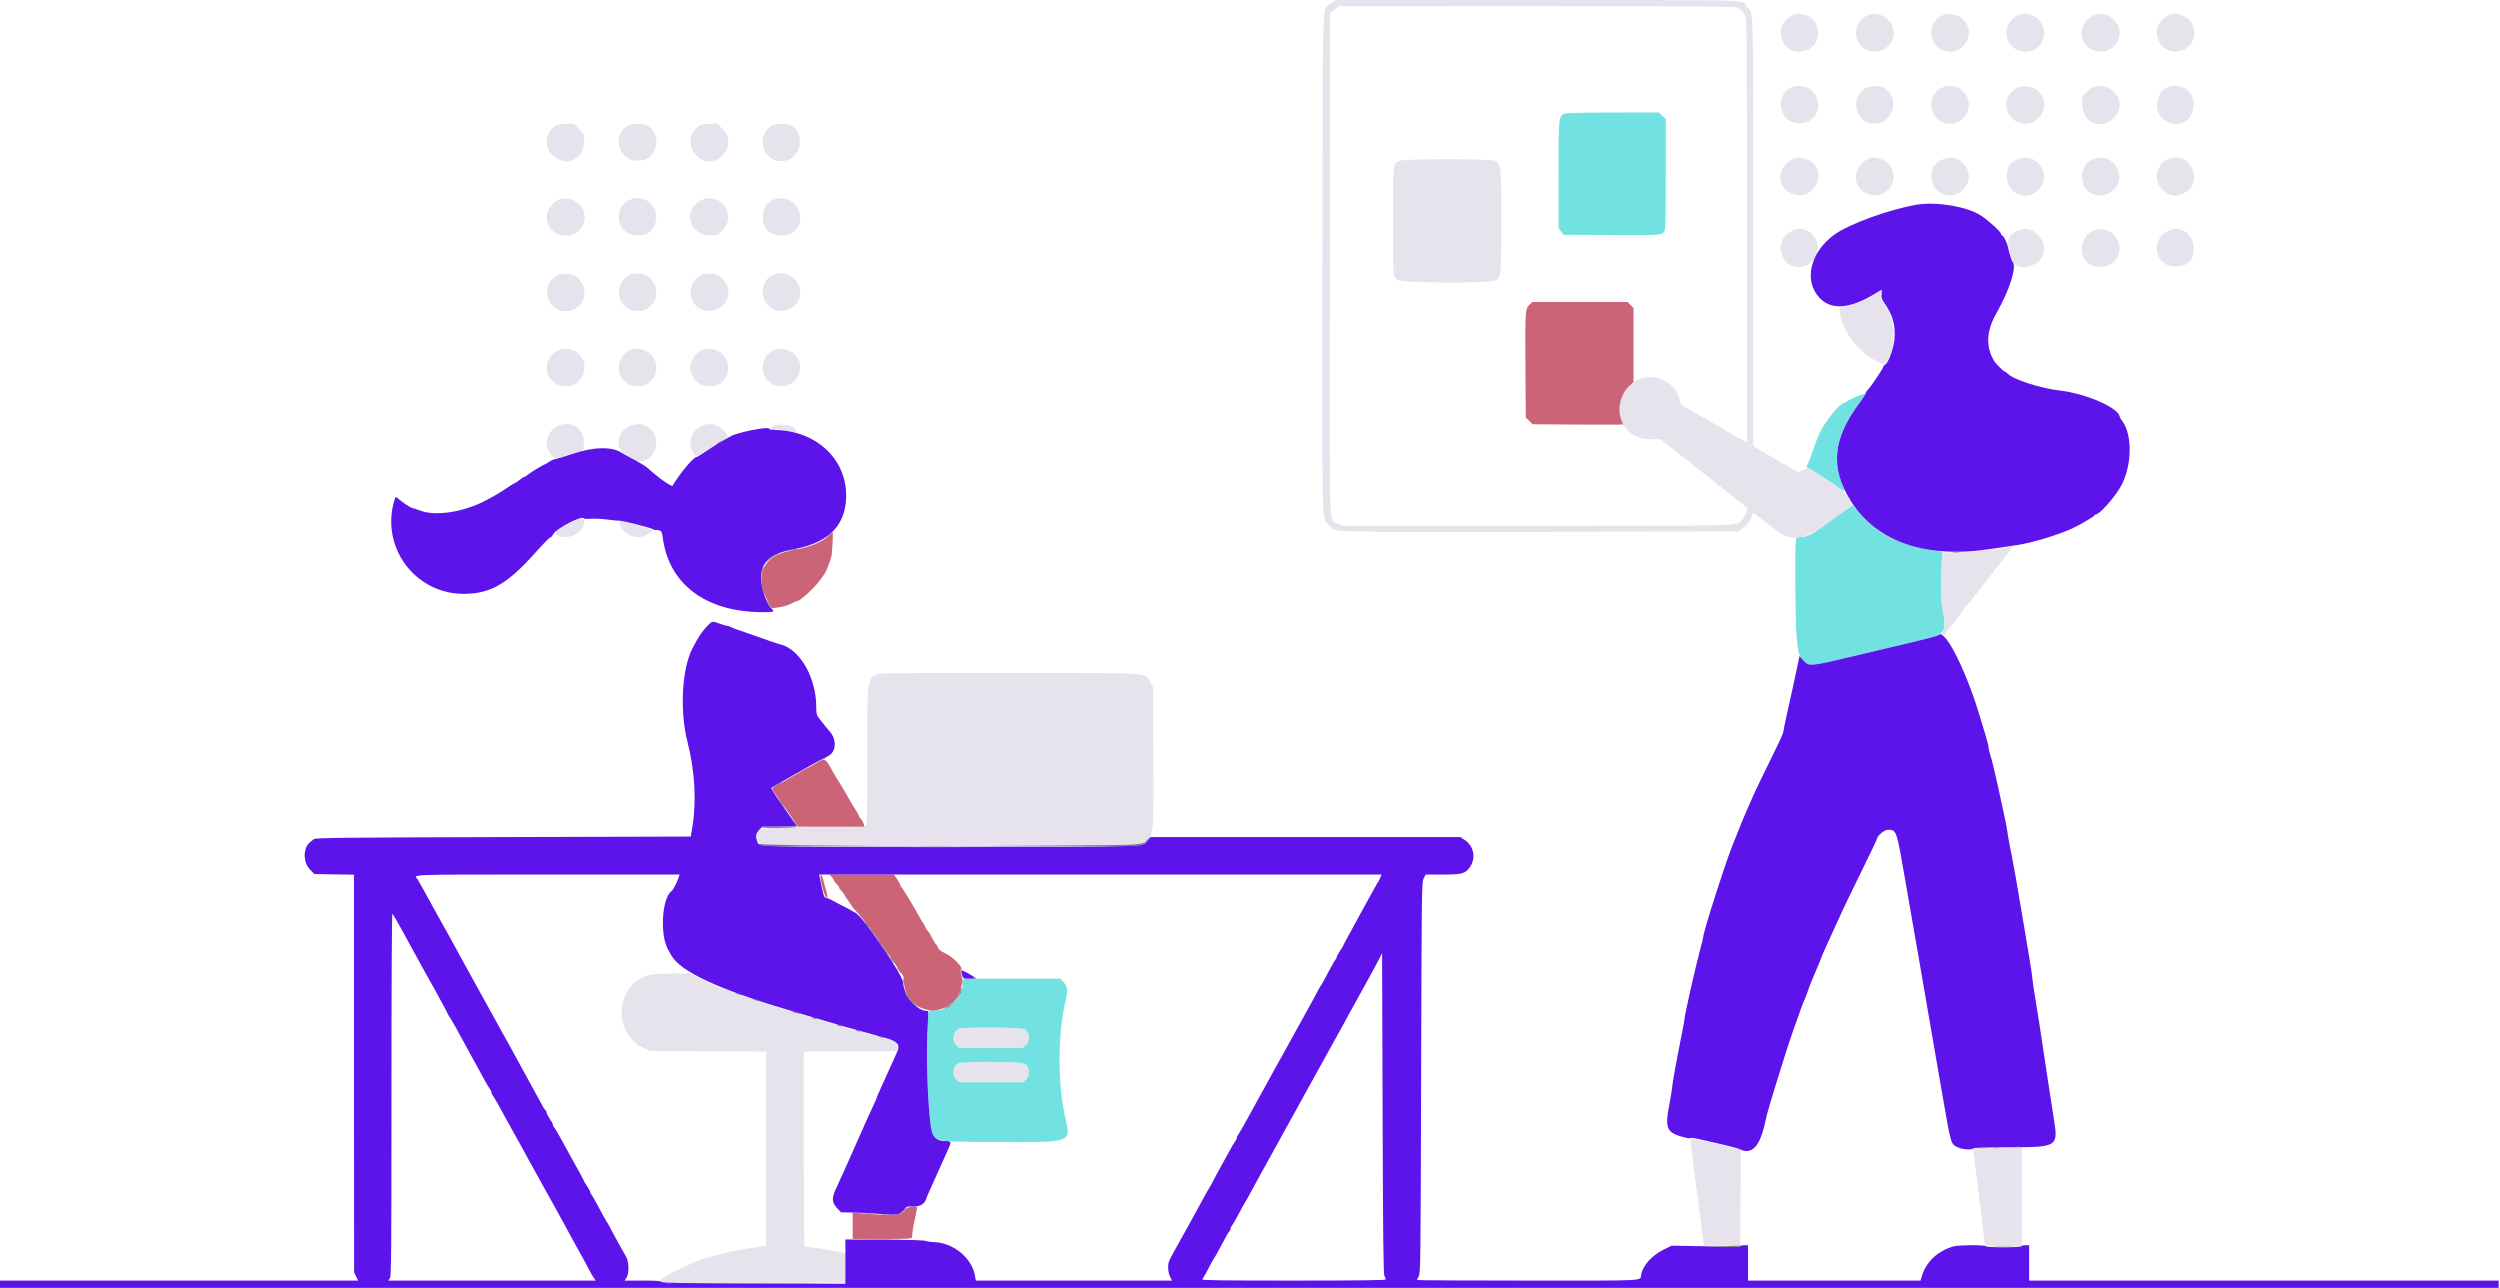
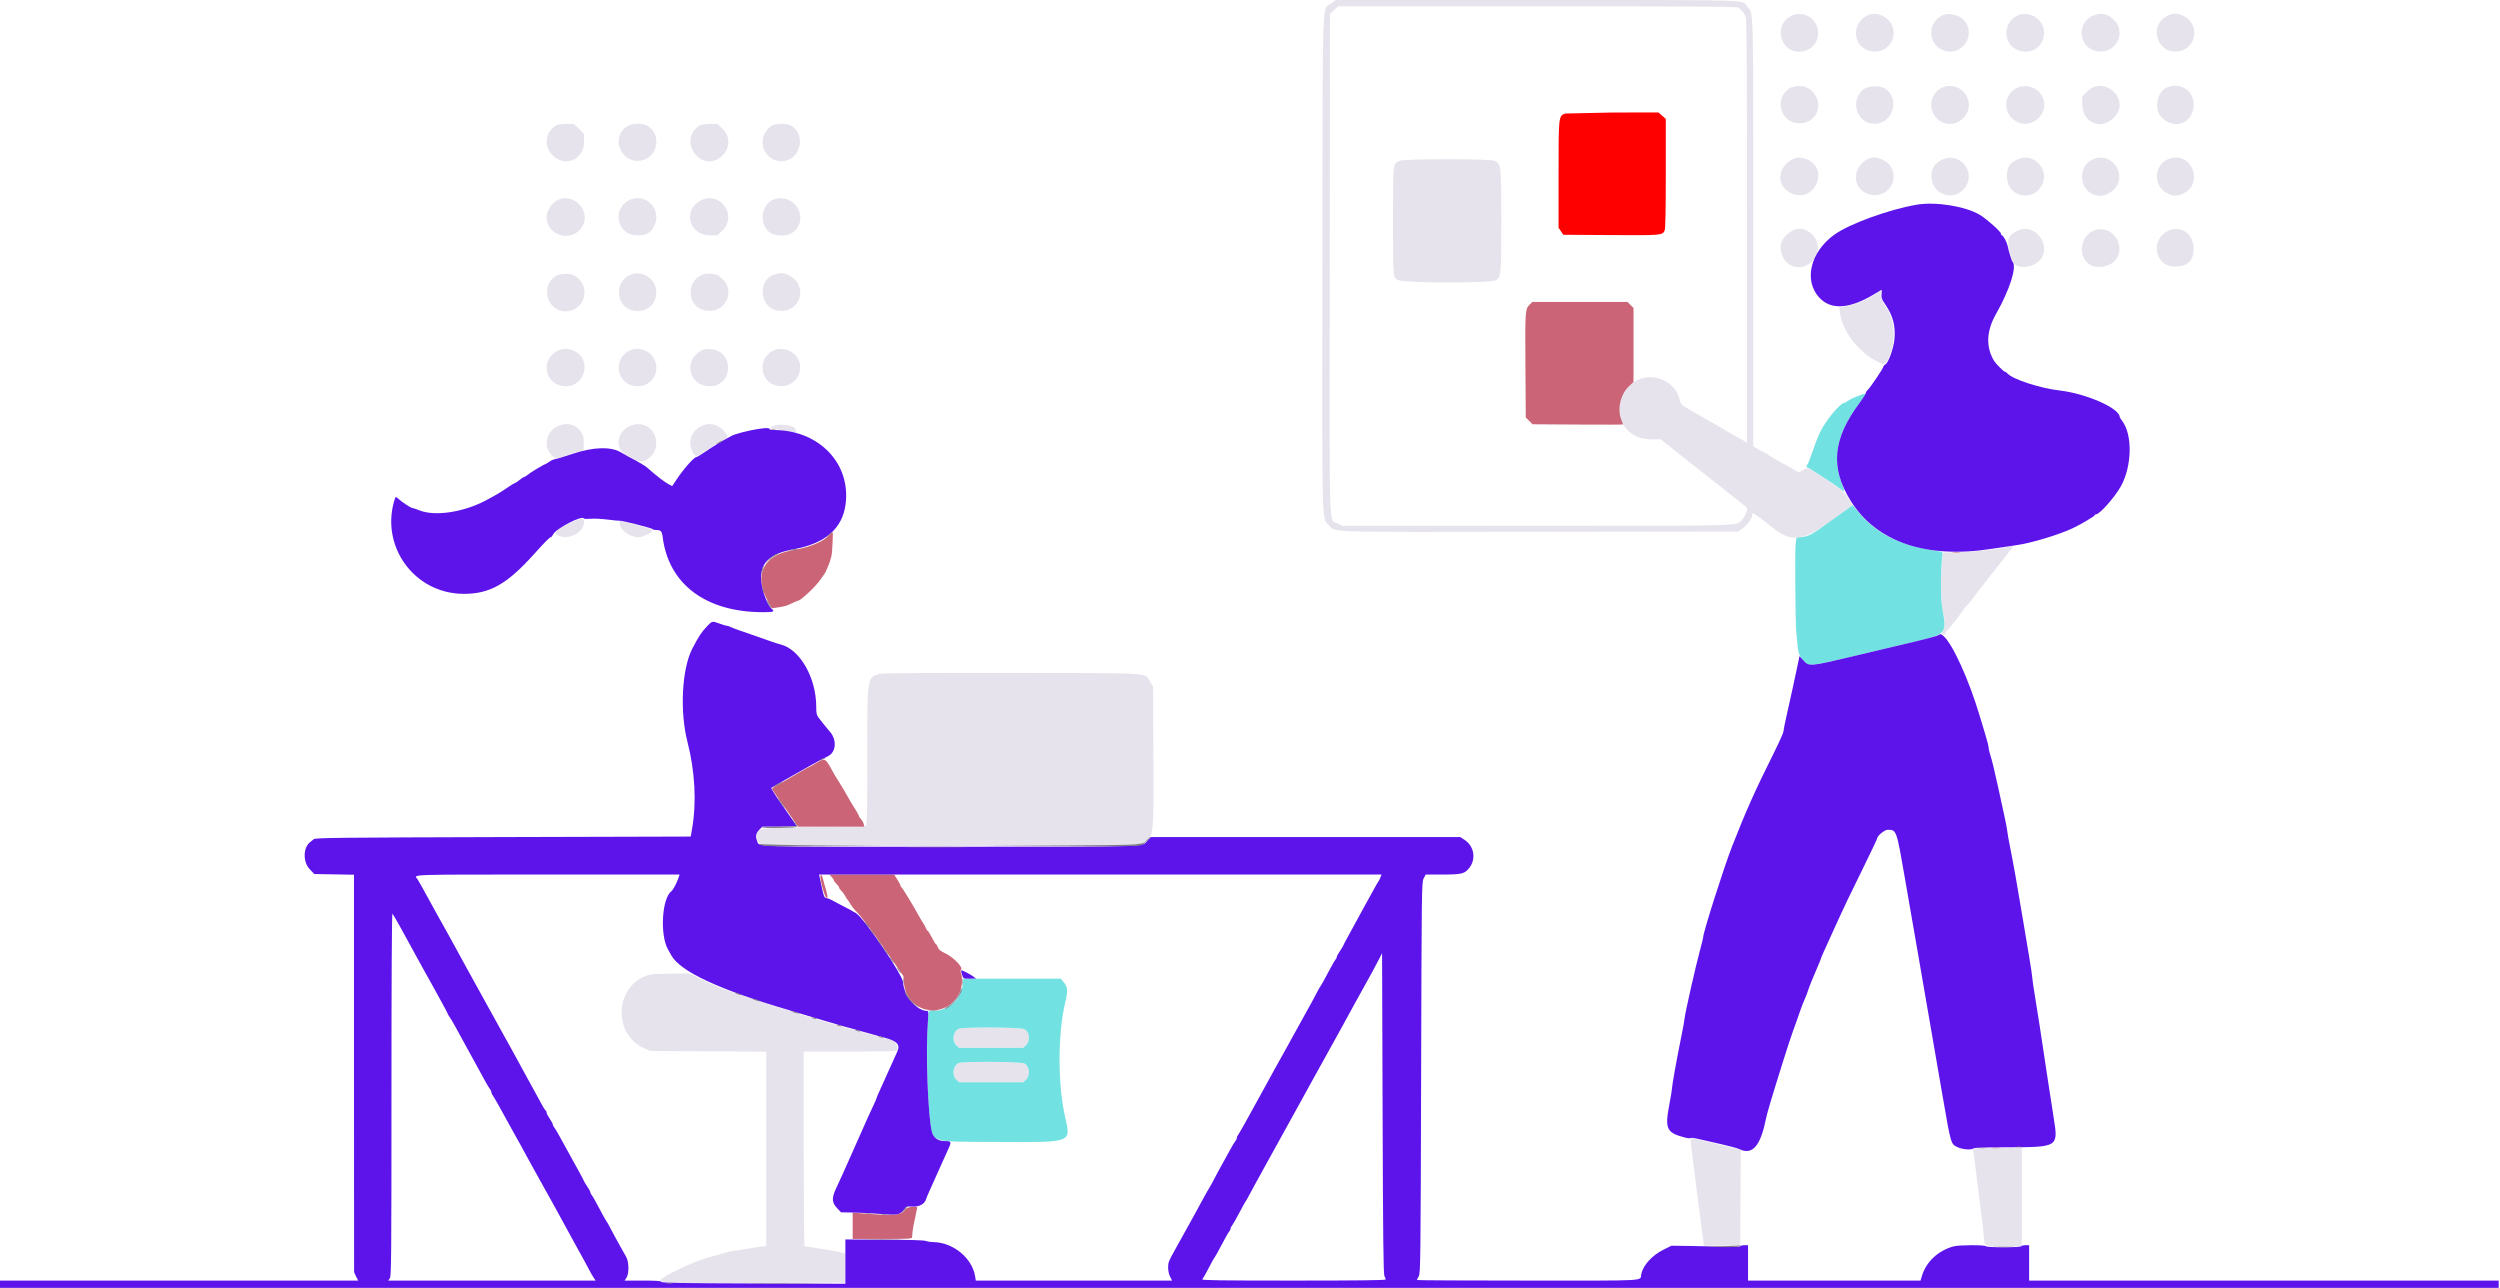
<svg xmlns="http://www.w3.org/2000/svg" width="396" height="204" viewBox="0 0 396 204" fill="none">
+   <style>
+ .rotate {
+     transform-origin: bottom right;
+     transform-box: fill-box;
+     animation: deg45 4s cubic-bezier(.8, 0, .2, 1) infinite;
+ }
+ @keyframes deg45 {
+     50% { transform: rotate(45deg); }
+     100% { transform: rotate(0deg); }
+   }
+ </style>
  <path fill-rule="evenodd" clip-rule="evenodd" d="M210.895 0.542C209.37 1.693 209.529 -2.837 209.47 41.313C209.413 84.3 209.36 82.05 210.443 83.133C211.689 84.378 208.734 84.281 243.806 84.234L275.322 84.19L276.081 83.644C276.829 83.106 277.548 82.089 277.548 81.571C277.548 81.065 277.767 81.202 280.846 83.626C284.187 86.255 285.84 85.808 293.031 80.333L293.423 80.034L292.961 79.226C292.279 78.031 292.194 77.954 289.506 76.12C286.192 73.858 286.457 73.972 285.621 74.447L284.924 74.842L284.246 74.444C283.873 74.224 283.134 73.805 282.605 73.511C282.074 73.217 281.422 72.855 281.155 72.705C280.888 72.557 280.377 72.241 280.019 72.005C279.662 71.768 279.32 71.574 279.259 71.574C279.199 71.574 278.827 71.37 278.432 71.121L277.714 70.668V36.732C277.714 -0.3 277.78 2.297 276.792 1.101C275.799 -0.102 278.962 0.002 243.468 0.002H211.609L210.895 0.542ZM275.284 1.181C275.758 1.434 276.196 1.95 276.486 2.595C276.69 3.052 276.724 7.76 276.724 36.613V70.101L275.94 69.66C275.51 69.418 274.831 69.044 274.433 68.83C274.034 68.617 273.625 68.377 273.525 68.299C273.425 68.22 273.009 67.969 272.601 67.742C271.874 67.335 270.2 66.376 269.22 65.803C268.948 65.643 268.243 65.238 267.654 64.901C266.235 64.092 266.267 64.126 266.024 63.178C265.167 59.832 260.713 58.594 258.206 61.004C254.726 64.346 256.753 69.58 261.53 69.592L263.075 69.595L265.079 71.203C266.182 72.088 267.329 72.997 267.628 73.224C267.928 73.45 268.64 74.007 269.211 74.46C269.783 74.914 271.194 76.027 272.348 76.934C274.193 78.385 276.527 80.247 276.702 80.408C276.894 80.585 276.467 81.728 276.018 82.24C275.031 83.363 277.503 83.284 243.525 83.284H212.625L211.897 82.904C210.455 82.149 210.587 86.474 210.635 41.787L210.676 2.187L211.335 1.593L211.995 1L243.464 0.996C266.819 0.993 275.022 1.04 275.284 1.181ZM284.271 2.303C280.508 3.496 281.944 9.021 285.773 8.084C288.953 7.307 288.623 2.652 285.357 2.24C285.008 2.196 284.519 2.225 284.271 2.303ZM296.183 2.293C293.213 3.264 293.27 7.433 296.262 8.094C298.789 8.652 300.772 6.168 299.63 3.879C299.018 2.655 297.381 1.901 296.183 2.293ZM308.016 2.305C305.238 3.179 305.21 7.151 307.977 8.023C311.25 9.055 313.385 4.631 310.527 2.74C309.845 2.289 308.698 2.09 308.016 2.305ZM319.947 2.33C317.194 3.157 317.086 7.111 319.791 8.009C321.848 8.692 323.784 7.33 323.788 5.197C323.791 3.254 321.806 1.772 319.947 2.33ZM331.384 2.555C328.913 3.796 329.3 7.442 331.97 8.083C334.797 8.761 336.886 5.598 335.068 3.392C334.06 2.17 332.746 1.871 331.384 2.555ZM343.515 2.409C340.079 3.899 341.734 8.945 345.371 8.072C347.997 7.442 348.381 3.782 345.949 2.57C344.984 2.09 344.348 2.048 343.515 2.409ZM283.359 14.061C280.942 15.739 282.108 19.544 285.038 19.544C287.82 19.544 289.019 16.412 287.008 14.4C286.123 13.516 284.378 13.353 283.359 14.061ZM295.11 14.209C292.845 16.197 294.333 19.916 297.262 19.585C300.005 19.276 300.9 15.457 298.568 14.015C297.654 13.451 295.859 13.551 295.11 14.209ZM307.053 14.226C305.595 15.342 305.517 17.624 306.893 18.851C309.492 21.165 313.234 17.916 311.365 14.968C310.452 13.529 308.42 13.179 307.053 14.226ZM318.89 14.304C317.124 15.736 317.56 18.503 319.693 19.394C321.912 20.321 324.349 18.154 323.718 15.815C323.17 13.776 320.551 12.957 318.89 14.304ZM330.627 14.491L329.825 15.292L329.831 16.512C329.846 19.541 332.948 20.749 334.968 18.51C337.491 15.713 333.293 11.825 330.627 14.491ZM343.258 13.848C341.671 14.49 341.133 17.29 342.355 18.55C344.45 20.712 347.472 19.514 347.472 16.523C347.472 14.321 345.375 12.99 343.258 13.848ZM88.145 19.825C86.268 20.889 86.061 23.351 87.728 24.779C89.742 26.503 92.516 25.163 92.516 22.466V21.229L91.715 20.428L90.914 19.627L89.695 19.631C89.024 19.634 88.328 19.722 88.145 19.825ZM99.178 20.094C96.88 21.762 98.152 25.481 101.023 25.481C103.92 25.481 105.081 21.64 102.68 19.995C101.833 19.415 100.045 19.465 99.178 20.094ZM110.883 19.839C109.054 20.884 108.847 23.316 110.464 24.777C113.262 27.306 117.142 23.098 114.472 20.428L113.672 19.627L112.453 19.633C111.782 19.636 111.076 19.729 110.883 19.839ZM122.098 19.992C119.501 21.986 121.073 25.968 124.269 25.489C126.847 25.102 127.621 21.32 125.403 19.948C124.628 19.469 122.748 19.494 122.098 19.992ZM284.475 25.002C281.505 26.05 281.109 29.497 283.825 30.664C287.254 32.139 289.775 27.179 286.518 25.364C285.968 25.057 284.871 24.863 284.475 25.002ZM296.348 25C293.567 25.951 293.092 29.412 295.583 30.589C298.378 31.912 301.054 29.009 299.488 26.354C298.957 25.454 297.217 24.704 296.348 25ZM307.645 25.286C306.34 25.912 305.795 26.873 305.953 28.274C306.279 31.162 309.974 31.953 311.442 29.447C312.905 26.95 310.25 24.039 307.645 25.286ZM319.891 25.135C318.408 25.673 317.895 26.399 317.895 27.955C317.895 31.024 321.689 32.127 323.33 29.534C324.794 27.219 322.442 24.209 319.891 25.135ZM332.041 25.053C328.674 25.898 329.22 30.975 332.681 31.003C333.509 31.009 334.654 30.386 335.185 29.639C336.729 27.471 334.626 24.405 332.041 25.053ZM343.68 25.114C341.11 25.964 340.942 29.569 343.42 30.694C344.277 31.083 344.903 31.079 345.785 30.679C349.171 29.142 347.207 23.947 343.68 25.114ZM221.705 25.47C220.612 25.946 220.653 25.579 220.655 34.876C220.658 44.209 220.629 43.815 221.374 44.326C222.183 44.88 236.334 44.908 237.034 44.357C237.76 43.786 237.802 43.268 237.803 34.926C237.804 26.074 237.785 25.911 236.713 25.462C235.921 25.132 222.466 25.14 221.705 25.47ZM88.623 31.555C87.589 31.884 86.579 33.283 86.579 34.386C86.579 37.191 90.216 38.431 91.996 36.231C93.817 33.981 91.424 30.661 88.623 31.555ZM99.999 31.558C96.84 32.727 97.58 37.273 100.93 37.273C102.47 37.273 103.054 36.935 103.66 35.695C104.833 33.299 102.48 30.64 99.999 31.558ZM111.169 31.681C108.058 33.104 109.037 37.273 112.484 37.273H113.672L114.472 36.471C116.795 34.149 114.152 30.317 111.169 31.681ZM122.771 31.53C120.663 32.089 120.089 35.367 121.854 36.764C122.706 37.44 124.549 37.51 125.45 36.902C128.314 34.965 126.153 30.633 122.771 31.53ZM283.881 36.562C282.11 37.597 281.609 38.981 282.396 40.669C283.528 43.101 286.899 42.781 287.811 40.155C288.627 37.805 285.946 35.354 283.881 36.562ZM319.802 36.451C317.825 37.271 317.657 38.119 318.816 41.423C319.328 42.882 322.614 42.397 323.471 40.736C324.688 38.379 322.188 35.46 319.802 36.451ZM331.703 36.498C329.348 37.4 329.07 40.993 331.277 42.04C332.368 42.559 334.203 42.202 334.989 41.318C337.017 39.035 334.545 35.411 331.703 36.498ZM343.328 36.614C340.52 38.098 341.371 42.22 344.486 42.22C346.539 42.22 347.476 41.32 347.466 39.358C347.454 36.962 345.331 35.555 343.328 36.614ZM100.35 43.371C97.383 44.032 97.226 48.372 100.139 49.157C102.176 49.705 103.976 48.342 103.958 46.264C103.942 44.408 102.15 42.97 100.35 43.371ZM111.78 43.379C108.736 43.903 108.551 48.424 111.545 49.142C114.729 49.906 116.731 46.238 114.311 44.076C113.981 43.781 113.673 43.537 113.626 43.535C113.58 43.533 113.282 43.474 112.966 43.403C112.648 43.333 112.115 43.322 111.78 43.379ZM123.437 43.3C123.346 43.325 123.086 43.386 122.859 43.435C120.034 44.05 120.174 48.583 123.036 49.17C125.776 49.733 127.716 47.079 126.286 44.725C125.758 43.858 124.212 43.084 123.437 43.3ZM88.311 43.608C85.517 44.848 86.481 49.311 89.543 49.311C92.775 49.311 93.757 45.1 90.874 43.596C90.338 43.316 88.952 43.323 88.311 43.608ZM296.761 46.768C295.37 47.638 293.806 48.263 292.399 48.511L291.36 48.694L291.448 49.538C291.725 52.177 294.132 55.479 296.903 57.021C298.487 57.902 298.563 57.898 299.068 56.9C300.419 54.235 300.245 50.769 298.646 48.49C298.053 47.645 297.915 47.312 297.915 46.73C297.915 46.336 297.915 46.02 297.915 46.029C297.915 46.038 297.395 46.37 296.761 46.768ZM88.004 55.745C85.439 57.371 86.579 61.185 89.63 61.185C92.726 61.185 93.756 56.937 90.985 55.595C89.937 55.089 88.963 55.137 88.004 55.745ZM99.961 55.425C96.835 56.677 97.656 61.185 101.011 61.185C103.325 61.185 104.704 58.787 103.56 56.753C102.878 55.542 101.208 54.925 99.961 55.425ZM110.865 55.66C108.189 57.301 109.261 61.185 112.388 61.185C116.247 61.185 116.352 55.534 112.498 55.29C111.718 55.242 111.448 55.303 110.865 55.66ZM122.7 55.432C119.75 56.609 120.345 60.923 123.49 61.151C126.785 61.389 128.043 57.072 125.105 55.605C124.352 55.229 123.383 55.159 122.7 55.432ZM88.311 67.518C86.66 68.304 86.073 70.415 87.121 71.791C87.788 72.666 88.076 72.776 88.832 72.454C89.18 72.304 90.133 71.987 90.95 71.747L92.434 71.312L92.481 70.138C92.575 67.849 90.437 66.505 88.311 67.518ZM99.608 67.564C97.649 68.568 97.389 71.113 99.152 72.007C99.62 72.244 100.207 72.589 100.458 72.773C101.844 73.799 103.951 72.23 103.951 70.173C103.951 67.844 101.698 66.491 99.608 67.564ZM111.18 67.453C109.616 68.162 108.912 69.886 109.596 71.329C110.145 72.484 110.27 72.491 111.74 71.442C112.466 70.922 113.502 70.276 114.043 70.005C115.478 69.287 115.508 69.214 114.74 68.339C113.727 67.186 112.462 66.871 111.18 67.453ZM122.53 67.476L121.788 67.84L122.942 67.984C123.578 68.064 124.565 68.226 125.137 68.344C126.038 68.532 126.164 68.53 126.085 68.323C126.035 68.192 125.993 68.055 125.993 68.019C125.993 67.404 123.479 67.01 122.53 67.476ZM90.664 82.668C88.244 83.678 87.478 84.444 88.47 84.859C90.199 85.581 92.516 84.328 92.516 82.669C92.516 81.978 92.317 81.978 90.664 82.668ZM98.123 82.675C98.123 84.272 100.553 85.611 102.099 84.865C103.908 83.992 103.838 83.886 100.977 83.18C99.725 82.87 98.571 82.576 98.411 82.527C98.228 82.469 98.123 82.524 98.123 82.675ZM317.87 86.673C316.155 87.058 312.516 87.433 310.119 87.472L307.81 87.51L307.595 89.23C307.329 91.356 307.439 95.648 307.795 97.053C308.125 98.357 308.123 99.442 307.791 99.917C307.609 100.177 307.578 100.35 307.694 100.467C307.903 100.676 308.222 100.5 308.222 100.177C308.222 100.046 308.281 99.94 308.352 99.94C308.472 99.94 310.44 97.451 311.043 96.537C311.19 96.315 311.416 96.045 311.547 95.934C311.678 95.824 312.114 95.289 312.514 94.745C312.914 94.201 313.43 93.529 313.659 93.252C313.889 92.975 314.262 92.498 314.489 92.193C314.716 91.887 315.124 91.362 315.396 91.024C315.668 90.687 316.224 89.981 316.633 89.453C317.04 88.927 317.675 88.12 318.042 87.662C318.698 86.844 319.01 86.4 318.911 86.433C318.882 86.443 318.414 86.551 317.87 86.673ZM139.351 106.728C137.338 107.302 137.372 107.075 137.372 119.787C137.372 129.625 137.345 130.753 137.112 130.843C136.968 130.898 135.125 130.943 133.015 130.943C124.43 130.943 120.691 131.118 120.269 131.541C119.758 132.051 119.758 132.969 120.27 133.48L120.648 133.858L134.002 133.957C153.524 134.101 180.377 133.927 180.922 133.652C182.781 132.714 182.757 132.91 182.693 119.564L182.641 108.763L182.18 107.995C181.284 106.498 183.224 106.622 160.213 106.591C147.138 106.574 139.723 106.622 139.351 106.728ZM103.026 154.376C97.465 155.686 96.805 163.73 102.068 166.065L102.988 166.473L112.182 166.527L121.376 166.582V181.973V197.366L120.427 197.476C119.906 197.538 118.856 197.701 118.093 197.84C117.331 197.979 116.472 198.115 116.185 198.141C115.899 198.167 115.038 198.376 114.274 198.602C113.509 198.83 112.66 199.065 112.388 199.126C110.77 199.485 106.285 201.499 104.968 202.458L104.496 202.802L104.896 203.018C105.348 203.263 107.387 203.285 123.89 203.216L133.909 203.175V200.872V198.571L133.208 198.381C132.822 198.277 132.099 198.131 131.6 198.058C131.102 197.984 129.988 197.807 129.127 197.664C128.265 197.521 127.504 197.404 127.437 197.404C127.368 197.403 127.313 190.464 127.313 181.984V166.564H134.734C140.55 166.564 142.159 166.52 142.174 166.358C142.252 165.511 141.755 164.83 140.938 164.662C140.492 164.571 136.031 163.362 132.755 162.444C127.616 161.004 119.911 158.557 114.861 156.762C113.955 156.44 112.321 155.73 111.233 155.186L109.254 154.196L106.451 154.212C104.909 154.221 103.369 154.295 103.026 154.376ZM151.803 162.97C150.925 163.474 150.753 164.899 151.486 165.587L151.911 165.987H156.997H162.082L162.509 165.587C163.236 164.904 163.096 163.444 162.262 163.013C161.659 162.701 152.338 162.664 151.803 162.97ZM151.803 168.404C150.918 168.887 150.744 170.333 151.486 171.03L151.911 171.429H156.997H162.082L162.509 171.03C163.236 170.346 163.096 168.886 162.262 168.455C161.674 168.15 152.349 168.105 151.803 168.404ZM267.862 181.265C267.909 181.842 268.139 183.761 268.374 185.529C268.608 187.298 269.046 190.675 269.347 193.033L269.893 197.321H272.772H275.652L275.695 189.713L275.738 182.105L273.922 181.673C272.924 181.436 271.271 181.049 270.251 180.814C269.231 180.578 268.256 180.348 268.086 180.301C267.8 180.223 267.782 180.298 267.862 181.265ZM314.843 181.859C312.493 181.91 312.477 181.913 312.564 182.277C312.613 182.479 312.774 183.72 312.924 185.035C313.074 186.35 313.374 188.762 313.591 190.395C314.002 193.485 314.072 194.084 314.251 196.001C314.387 197.462 314.238 197.397 317.499 197.4L320.261 197.403V189.569V181.737L318.735 181.772C317.896 181.793 316.145 181.832 314.843 181.859Z" fill="#E6E3ED" />
  <path fill-rule="evenodd" clip-rule="evenodd" d="M242.259 48.295C241.59 48.964 241.571 49.26 241.629 58.173L241.68 66.126L242.219 66.665L242.758 67.205L249.928 67.25C253.873 67.276 257.099 67.267 257.099 67.229C257.099 67.193 256.98 66.875 256.833 66.524C256.122 64.823 256.679 62.427 258.088 61.123L258.749 60.512V54.651V48.791L258.267 48.31L257.785 47.827H250.256H242.727L242.259 48.295ZM131.428 84.695C130.346 85.845 128.342 86.677 125.446 87.176C120.8 87.979 119.342 91.191 121.717 95.398L122.253 96.349L122.928 96.259C124.143 96.096 124.58 95.975 125.433 95.563C125.895 95.34 126.331 95.157 126.4 95.157C126.806 95.157 129.225 92.888 129.919 91.859C130.254 91.36 130.57 90.915 130.62 90.869C130.744 90.757 131.445 89.091 131.531 88.705C131.57 88.535 131.649 88.229 131.709 88.024C131.827 87.615 131.985 84.273 131.886 84.273C131.851 84.273 131.645 84.462 131.428 84.695ZM309.336 87.525C309.631 87.562 310.113 87.562 310.407 87.525C310.702 87.489 310.461 87.459 309.872 87.459C309.282 87.459 309.041 87.489 309.336 87.525ZM129.25 120.884C128.648 121.246 128.121 121.543 128.077 121.543C128.012 121.543 126.972 122.135 124.25 123.721C123.985 123.875 123.412 124.193 122.977 124.427C122.459 124.707 122.23 124.922 122.312 125.053C122.451 125.281 122.874 125.886 124.522 128.222C125.163 129.129 125.849 130.112 126.047 130.406L126.406 130.939L131.66 130.941L136.913 130.943L136.806 130.516C136.748 130.282 136.554 129.935 136.377 129.744C136.199 129.553 136.053 129.333 136.053 129.255C136.053 129.134 135.546 128.26 134.777 127.058C134.664 126.882 134.348 126.33 134.074 125.831C133.801 125.332 133.268 124.442 132.891 123.852C132.514 123.263 132.086 122.554 131.938 122.278C130.744 120.035 130.697 120.01 129.25 120.884ZM129.953 138.89C129.955 139.606 130.574 141.86 130.84 142.127C131.228 142.514 131.123 141.745 130.541 139.931C130.512 139.84 130.432 139.524 130.364 139.227C130.213 138.576 129.951 138.361 129.953 138.89ZM131.737 138.911C131.934 139.121 132.095 139.367 132.095 139.459C132.095 139.551 132.282 139.801 132.508 140.013C132.735 140.226 132.92 140.487 132.92 140.594C132.92 140.7 133.076 140.928 133.267 141.101C133.457 141.273 133.727 141.637 133.867 141.909C134.006 142.181 134.169 142.442 134.23 142.487C134.29 142.533 134.517 142.866 134.734 143.229C134.952 143.592 135.289 144.038 135.483 144.219C136.247 144.929 137.735 146.898 140.36 150.671L143.099 154.608L143.183 155.685C143.563 160.613 149.986 161.683 152.038 157.16C152.401 156.362 152.492 154.843 152.221 154.13C152.122 153.867 152.121 153.677 152.219 153.616C152.672 153.337 151.074 151.65 149.768 151.027C148.978 150.652 148.68 150.413 148.555 150.054C148.464 149.792 148.338 149.579 148.274 149.579C148.211 149.579 147.912 149.096 147.61 148.506C147.308 147.916 147.004 147.434 146.937 147.434C146.868 147.434 146.715 147.193 146.596 146.898C146.477 146.603 146.331 146.325 146.274 146.28C146.215 146.234 145.943 145.789 145.67 145.29C144.618 143.373 142.933 140.603 142.777 140.536C142.707 140.505 142.65 140.4 142.65 140.302C142.65 140.204 142.42 139.766 142.138 139.327L141.626 138.529H136.503H131.378L131.737 138.911ZM315.602 181.855C315.897 181.892 316.38 181.892 316.675 181.855C316.97 181.819 316.728 181.789 316.138 181.789C315.549 181.789 315.307 181.819 315.602 181.855ZM143.403 191.555C142.767 192.525 141.806 192.61 136.342 192.18L135.064 192.079V194.164V196.248H139.764C144.126 196.248 144.465 196.228 144.476 195.96C144.51 195.145 144.63 194.373 144.944 192.958C145.133 192.101 145.288 191.352 145.288 191.296C145.288 190.953 143.651 191.177 143.403 191.555Z" fill="#CA6476" />
-   <path fill-rule="evenodd" clip-rule="evenodd" d="M247.907 17.982C246.874 18.398 246.876 18.379 246.876 27.642L246.875 36.07L247.253 36.63L247.63 37.19L255.209 37.235C263.238 37.282 263.327 37.275 263.678 36.505C263.805 36.226 263.861 33.447 263.861 27.469V18.837L263.278 18.324L262.695 17.813L255.486 17.824C251.52 17.829 248.11 17.901 247.907 17.982ZM294.259 62.744C293.699 62.953 293.019 63.281 292.749 63.473C292.479 63.666 292.194 63.824 292.117 63.824C291.475 63.824 289.093 66.737 288.274 68.524C287.79 69.58 287.519 70.293 286.706 72.647C286.55 73.1 286.355 73.541 286.273 73.627C286.067 73.844 286.087 74.048 286.313 74.048C286.49 74.048 291.168 77.123 291.744 77.618C292.213 78.02 292.21 77.858 291.722 76.522C290.175 72.286 291.037 68.49 294.63 63.717C295.826 62.128 295.836 62.154 294.259 62.744ZM290.412 82.227C286.98 84.703 286.574 84.934 285.394 85.078L284.557 85.18L284.423 86.252C284.297 87.274 284.393 99.153 284.537 100.187C284.575 100.459 284.658 101.313 284.722 102.084C284.843 103.537 285.09 104.148 285.842 104.855C286.589 105.557 286.997 105.508 293.64 103.925C297.08 103.106 301.378 102.087 303.193 101.66C308.398 100.437 308.396 100.44 307.65 96.311C307.37 94.77 307.378 90.147 307.663 88.117C307.759 87.436 307.752 87.426 307.208 87.343C300.577 86.324 297.323 84.686 294.026 80.706L293.462 80.025L290.412 82.227ZM152.499 155.906C152.261 158.22 150.464 159.951 148.146 160.103L147.127 160.17L146.991 161.43C146.709 164.046 146.858 173.672 147.228 176.674C147.788 181.218 146.743 180.817 158.174 180.884C169.908 180.953 169.648 181.05 168.718 176.954C167.54 171.767 167.539 163.836 168.716 158.861C169.172 156.928 169.14 156.377 168.529 155.635L168.022 155.021H160.306H152.59L152.499 155.906ZM162.263 163.013C163.097 163.444 163.236 164.904 162.509 165.587L162.082 165.987H156.998H151.912L151.486 165.587C150.753 164.899 150.925 163.474 151.803 162.97C152.338 162.664 161.659 162.701 162.263 163.013ZM162.263 168.455C163.097 168.886 163.236 170.346 162.509 171.03L162.082 171.429H156.998H151.912L151.486 171.03C150.744 170.333 150.918 168.887 151.803 168.404C152.349 168.105 161.674 168.15 162.263 168.455Z" fill="#72E1E1" />
+   <path class="rotate" fill-rule="evenodd" clip-rule="evenodd" d="M247.907 17.982C246.874 18.398 246.876 18.379 246.876 27.642L246.875 36.07L247.253 36.63L247.63 37.19L255.209 37.235C263.238 37.282 263.327 37.275 263.678 36.505C263.805 36.226 263.861 33.447 263.861 27.469V18.837L263.278 18.324L262.695 17.813L255.486 17.824C251.52" fill="red" />
+   <path fill-rule="evenodd" clip-rule="evenodd" d="M247.907 17.829 248.11 17.901 247.907 17.982ZM294.259 62.744C293.699 62.953 293.019 63.281 292.749 63.473C292.479 63.666 292.194 63.824 292.117 63.824C291.475 63.824 289.093 66.737 288.274 68.524C287.79 69.58 287.519 70.293 286.706 72.647C286.55 73.1 286.355 73.541 286.273 73.627C286.067 73.844 286.087 74.048 286.313 74.048C286.49 74.048 291.168 77.123 291.744 77.618C292.213 78.02 292.21 77.858 291.722 76.522C290.175 72.286 291.037 68.49 294.63 63.717C295.826 62.128 295.836 62.154 294.259 62.744ZM290.412 82.227C286.98 84.703 286.574 84.934 285.394 85.078L284.557 85.18L284.423 86.252C284.297 87.274 284.393 99.153 284.537 100.187C284.575 100.459 284.658 101.313 284.722 102.084C284.843 103.537 285.09 104.148 285.842 104.855C286.589 105.557 286.997 105.508 293.64 103.925C297.08 103.106 301.378 102.087 303.193 101.66C308.398 100.437 308.396 100.44 307.65 96.311C307.37 94.77 307.378 90.147 307.663 88.117C307.759 87.436 307.752 87.426 307.208 87.343C300.577 86.324 297.323 84.686 294.026 80.706L293.462 80.025L290.412 82.227ZM152.499 155.906C152.261 158.22 150.464 159.951 148.146 160.103L147.127 160.17L146.991 161.43C146.709 164.046 146.858 173.672 147.228 176.674C147.788 181.218 146.743 180.817 158.174 180.884C169.908 180.953 169.648 181.05 168.718 176.954C167.54 171.767 167.539 163.836 168.716 158.861C169.172 156.928 169.14 156.377 168.529 155.635L168.022 155.021H160.306H152.59L152.499 155.906ZM162.263 163.013C163.097 163.444 163.236 164.904 162.509 165.587L162.082 165.987H156.998H151.912L151.486 165.587C150.753 164.899 150.925 163.474 151.803 162.97C152.338 162.664 161.659 162.701 162.263 163.013ZM162.263 168.455C163.097 168.886 163.236 170.346 162.509 171.03L162.082 171.429H156.998H151.912L151.486 171.03C150.744 170.333 150.918 168.887 151.803 168.404C152.349 168.105 161.674 168.15 162.263 168.455Z" fill="#72E1E1" />
  <path fill-rule="evenodd" clip-rule="evenodd" d="M303.605 32.425C299.217 33.176 292.945 35.456 290.577 37.159C286.743 39.917 285.665 44.456 288.2 47.167C290.042 49.135 292.969 48.95 296.843 46.619C297.433 46.264 297.962 45.947 298.019 45.914C298.075 45.881 298.086 46.168 298.044 46.552C297.976 47.148 298.049 47.371 298.537 48.081C299.836 49.965 300.267 51.537 300.083 53.709C299.963 55.127 299.124 57.472 298.645 57.728C298.47 57.821 298.328 57.981 298.328 58.081C298.328 58.318 296.245 61.408 295.836 61.778C295.665 61.934 295.524 62.166 295.524 62.295C295.524 62.423 295.122 63.064 294.63 63.717C290.298 69.472 289.86 74.02 293.128 79.303C297.176 85.847 305.128 88.564 315.478 86.936C316.793 86.729 318.574 86.464 319.436 86.347C321.723 86.038 326.103 84.715 328.342 83.658C329.641 83.044 331.805 81.76 331.805 81.603C331.805 81.529 331.9 81.469 332.016 81.469C332.595 81.469 335.048 78.684 335.98 76.969C337.717 73.773 337.802 68.858 336.159 66.679C335.941 66.39 335.763 66.113 335.763 66.062C335.763 64.672 330.455 62.333 326.198 61.846C323.169 61.499 318.834 60.088 318.012 59.182C317.861 59.014 317.665 58.876 317.578 58.876C317.405 58.876 316.158 57.644 315.891 57.21C314.529 54.995 314.626 52.445 316.173 49.724C318.344 45.906 319.513 42.216 318.79 41.469C318.648 41.323 318.225 39.952 317.98 38.839C317.855 38.276 317.286 37.273 317.092 37.273C317.021 37.273 316.963 37.167 316.963 37.038C316.963 36.714 314.8 34.77 313.647 34.059C311.42 32.685 306.633 31.906 303.605 32.425ZM120.056 67.958C118.57 68.179 116.457 68.728 115.855 69.049C114.472 69.785 112.95 70.706 111.775 71.519C111.075 72.003 110.419 72.399 110.316 72.399C109.939 72.399 108.288 74.267 107.155 75.975L106.478 76.996L105.97 76.736C105.297 76.393 103.953 75.356 102.488 74.052C102.178 73.776 101.138 73.166 99.525 72.317C99.162 72.126 98.68 71.852 98.453 71.709C96.873 70.705 94.028 70.769 90.719 71.883C89.336 72.348 88.072 72.729 87.909 72.729C87.747 72.729 87.341 72.915 87.008 73.141C86.673 73.368 86.361 73.553 86.312 73.553C86.151 73.553 83.862 74.946 83.539 75.241C83.363 75.401 83.151 75.532 83.068 75.532C82.985 75.532 82.635 75.755 82.292 76.027C81.948 76.299 81.615 76.522 81.553 76.522C81.49 76.522 81.129 76.732 80.752 76.991C79.32 77.967 78.514 78.451 76.926 79.283C73.355 81.155 68.882 81.823 66.46 80.846C65.961 80.645 65.464 80.48 65.355 80.48C65.109 80.48 63.727 79.578 63.126 79.026C62.782 78.71 62.658 78.668 62.598 78.846C60.054 86.359 65.556 94.061 73.469 94.066C77.622 94.068 80.336 92.52 84.683 87.673C86.276 85.896 87.068 85.097 87.237 85.097C87.324 85.097 87.512 84.871 87.656 84.593C88.129 83.68 92.274 81.562 92.484 82.127C92.51 82.201 92.977 82.221 93.52 82.171C94.064 82.122 95.304 82.182 96.275 82.305C97.246 82.429 98.105 82.51 98.184 82.487C98.423 82.418 103.314 83.662 103.373 83.807C103.403 83.882 103.588 83.944 103.785 83.946C104.694 83.951 104.845 84.095 104.967 85.069C105.9 92.536 111.809 96.967 120.84 96.97C122.517 96.971 122.771 96.881 122.27 96.466C121.488 95.816 120.551 93.138 120.551 91.551C120.551 89.004 122.088 87.662 125.772 86.992C130.701 86.097 133.43 83.728 133.938 79.903C134.804 73.387 129.708 68.111 122.549 68.111C122.176 68.111 121.871 68.037 121.871 67.947C121.871 67.759 121.364 67.762 120.056 67.958ZM112.036 99.156C111.131 100.105 110.673 100.797 109.665 102.743C108.006 105.945 107.653 112.68 108.892 117.503C110.091 122.166 110.354 127.089 109.625 131.273L109.41 132.51L79.714 132.592C53.65 132.665 49.981 132.705 49.71 132.922C49.541 133.058 49.264 133.281 49.095 133.417C48.001 134.3 47.977 136.536 49.05 137.673L49.781 138.447L52.926 138.501L56.071 138.555V169.958C56.071 187.229 56.079 201.416 56.089 201.485C56.097 201.553 56.248 201.886 56.421 202.227L56.737 202.845H28.368H0V203.422V204H197.896H395.791V203.422V202.845H358.604H321.415V200.042V197.238H320.848C320.536 197.238 320.235 197.312 320.178 197.403C320.117 197.502 318.998 197.568 317.375 197.568C315.752 197.568 314.633 197.502 314.572 197.403C314.432 197.179 310.292 197.192 309.459 197.421C306.982 198.1 305.093 199.87 304.42 202.145L304.212 202.845H290.55H276.889V200.042V197.238H276.344C276.046 197.238 275.723 197.316 275.628 197.411C275.513 197.526 274.519 197.551 272.668 197.486C271.135 197.432 268.729 197.372 267.324 197.355L264.768 197.321L263.531 197.931C261.715 198.826 260.298 200.368 259.978 201.793C259.717 202.961 261.681 202.845 242.081 202.845C232.382 202.845 224.446 202.805 224.446 202.754C224.446 202.705 224.577 202.427 224.735 202.136C225.006 201.64 225.029 199.734 225.106 170.687C225.186 140.52 225.196 139.751 225.508 139.148L225.827 138.529L228.394 138.528C231.578 138.527 232.016 138.417 232.773 137.426C233.847 136.019 233.486 134.005 231.984 133.032L231.307 132.592H206.799H182.291L181.807 133.102C180.768 134.194 183.354 134.109 150.637 134.121C117.78 134.133 120.36 134.219 119.898 133.103C119.635 132.467 119.764 131.939 120.324 131.381L120.761 130.943H123.46C124.944 130.943 126.156 130.887 126.152 130.819C126.148 130.752 125.225 129.397 124.1 127.81C122.976 126.223 122.108 124.874 122.17 124.813C122.292 124.694 128.772 121.008 129.869 120.433C130.232 120.243 130.799 119.957 131.13 119.797C132.488 119.143 132.605 117.1 131.36 115.792C131.22 115.645 130.863 115.213 130.57 114.834C130.275 114.455 129.868 113.936 129.665 113.68C129.354 113.288 129.295 113.009 129.291 111.895C129.272 107.32 126.7 102.841 123.654 102.083C123.103 101.945 121.511 101.406 119.232 100.584C118.552 100.338 117.587 100.005 117.088 99.843C116.589 99.68 115.996 99.451 115.769 99.332C115.542 99.214 115.246 99.116 115.109 99.116C114.973 99.115 114.472 98.967 113.995 98.785C112.835 98.344 112.804 98.35 112.036 99.156ZM306.903 100.667C306.677 100.788 305.007 101.235 303.193 101.66C301.378 102.087 297.08 103.106 293.641 103.925C286.598 105.603 286.544 105.607 285.622 104.581L285.037 103.931L284.741 105.357C284.349 107.255 283.627 110.559 283.004 113.31C282.725 114.541 282.496 115.701 282.496 115.886C282.496 116.071 281.761 117.698 280.861 119.501C277.947 125.346 276.561 128.451 274.356 134.077C273.102 137.274 269.783 147.691 269.794 148.395C269.796 148.516 269.58 149.407 269.315 150.374C268.626 152.886 266.83 160.84 266.83 161.38C266.83 161.539 266.609 162.751 266.341 164.075C265.604 167.701 264.851 171.879 264.85 172.34C264.849 172.564 264.664 173.71 264.437 174.886C263.683 178.803 263.961 179.417 266.83 180.171C267.328 180.302 267.758 180.346 267.785 180.267C267.812 180.189 268.368 180.255 269.022 180.413C269.675 180.571 271.286 180.939 272.601 181.23C273.916 181.521 275.241 181.881 275.544 182.03C277.539 183.007 278.835 181.566 279.676 177.433C279.907 176.3 280.489 174.337 282.512 167.884C283.066 166.115 283.723 164.111 283.972 163.431C284.222 162.751 284.548 161.841 284.698 161.411C284.847 160.98 285.093 160.275 285.244 159.845C285.394 159.413 285.68 158.69 285.88 158.237C286.08 157.782 286.296 157.226 286.359 157C286.495 156.518 287.275 154.578 287.956 153.028C288.218 152.431 288.433 151.897 288.433 151.841C288.433 151.783 288.647 151.27 288.908 150.699C289.168 150.128 289.92 148.473 290.578 147.022C292.119 143.627 292.982 141.815 295.381 136.949C296.458 134.764 297.338 132.902 297.338 132.81C297.338 132.406 298.516 131.438 299.006 131.438C300.425 131.438 300.398 131.361 301.792 139.437C302.074 141.069 302.518 143.629 302.78 145.126C303.043 146.622 303.483 149.164 303.761 150.774C304.038 152.384 304.487 154.981 304.758 156.546C305.03 158.111 305.476 160.69 305.749 162.277C306.022 163.864 306.463 166.425 306.73 167.966C306.998 169.508 307.448 172.105 307.73 173.738C309.043 181.329 309.003 181.197 310.084 181.719C310.844 182.087 312.318 182.193 312.61 181.901C312.714 181.797 314.776 181.732 318.126 181.727C325.99 181.714 326.046 181.678 325.318 177.146C325.089 175.725 324.669 173.005 324.384 171.1C323.097 162.512 322.844 160.866 322.391 158.154C322.127 156.566 321.91 155.082 321.911 154.856C321.911 154.629 321.684 153.107 321.407 151.475C321.13 149.842 320.683 147.17 320.412 145.538C319.518 140.153 318.931 136.83 318.438 134.39C318.171 133.066 317.954 131.841 317.956 131.669C317.958 131.497 317.731 130.317 317.453 129.047C317.175 127.777 316.722 125.699 316.445 124.429C315.884 121.848 315.551 120.491 315.212 119.412C315.086 119.01 314.984 118.531 314.984 118.348C314.984 118.165 314.756 117.268 314.477 116.357C314.199 115.446 313.783 114.068 313.554 113.298C311.887 107.69 309.251 101.906 307.825 100.726C307.415 100.388 307.426 100.389 306.903 100.667ZM107.409 139.23C107.173 139.914 106.582 141.003 106.355 141.168C104.846 142.266 104.503 148.073 105.81 150.388C105.981 150.691 106.214 151.104 106.325 151.307C107.76 153.898 113.862 156.739 125.087 160.042C125.812 160.256 127.63 160.8 129.127 161.253C132.223 162.189 133.906 162.667 140.308 164.425C142.169 164.936 142.651 165.546 142.086 166.675C141.958 166.931 141.393 168.181 140.832 169.45C140.27 170.72 139.597 172.217 139.334 172.776C139.071 173.335 138.856 173.847 138.856 173.914C138.856 173.98 138.641 174.487 138.378 175.041C137.813 176.227 137.307 177.344 136.464 179.263C136.125 180.034 135.68 181.035 135.474 181.489C135.269 181.943 134.824 182.944 134.486 183.716C133.847 185.174 133.327 186.321 132.449 188.212C131.721 189.779 131.748 190.459 132.573 191.344L133.215 192.032L135.112 192.065C136.156 192.082 138.119 192.185 139.476 192.293C142.214 192.511 142.61 192.431 143.271 191.524C143.568 191.114 143.678 191.08 144.582 191.117C145.66 191.162 146.472 190.706 146.695 189.934C146.752 189.734 146.972 189.198 147.184 188.745C147.396 188.292 148.027 186.882 148.587 185.612C149.147 184.342 149.822 182.846 150.086 182.287C150.77 180.837 150.746 180.747 149.671 180.747C148.585 180.747 147.855 180.232 147.611 179.292C146.975 176.838 146.605 166.512 146.982 161.74C147.085 160.432 147.067 160.132 146.885 160.132C145.194 160.132 143.169 157.747 143.054 155.618C142.989 154.428 136.879 145.43 135.613 144.659C134.901 144.226 134.273 143.886 132.837 143.159C132.293 142.883 131.736 142.587 131.601 142.5C131.464 142.413 131.165 142.303 130.935 142.256C130.501 142.166 130.504 142.175 129.825 138.901L129.748 138.531L174.29 138.53L218.832 138.528L218.661 138.977C218.568 139.224 218.428 139.502 218.353 139.596C218.277 139.69 217.974 140.211 217.68 140.756C217.158 141.723 216.604 142.727 215.68 144.384C215.426 144.837 215.042 145.542 214.826 145.95C214.609 146.358 214.05 147.383 213.585 148.226C213.119 149.07 212.738 149.799 212.738 149.846C212.738 149.892 212.515 150.255 212.243 150.65C211.971 151.046 211.748 151.462 211.748 151.574C211.748 151.686 211.644 151.896 211.518 152.04C211.391 152.182 210.861 153.116 210.34 154.113C209.819 155.111 209.303 156.039 209.195 156.175C209.088 156.311 208.85 156.719 208.667 157.082C208.485 157.445 208.15 158.075 207.922 158.484C207.693 158.892 207.285 159.634 207.012 160.132C206.469 161.125 205.677 162.558 204.961 163.843C204.708 164.297 204.238 165.15 203.917 165.74C203.596 166.33 203.081 167.257 202.772 167.801C202.162 168.874 201.929 169.299 200.905 171.185C200.535 171.867 200.044 172.757 199.815 173.164C199.586 173.571 199.219 174.238 198.999 174.645C197.764 176.939 196.209 179.695 196.073 179.832C195.987 179.918 195.917 180.097 195.917 180.231C195.917 180.364 195.815 180.591 195.689 180.734C195.564 180.877 195.182 181.514 194.841 182.148C194.195 183.351 193.717 184.217 192.93 185.612C192.675 186.066 192.347 186.687 192.202 186.993C192.057 187.299 191.768 187.818 191.561 188.147C191.353 188.476 190.857 189.353 190.459 190.095C190.059 190.836 189.51 191.847 189.238 192.341C188.132 194.346 186.637 197.044 186.159 197.898C185.098 199.79 185.032 199.957 185.032 200.788C185.032 201.28 185.16 201.872 185.344 202.233L185.657 202.845H170.111H154.565L154.459 202.173C153.992 199.256 150.954 196.776 147.814 196.749C147.434 196.746 146.915 196.663 146.659 196.565C146.362 196.45 143.999 196.376 140.053 196.359L133.909 196.332V199.838V203.345L119.37 203.301C107.915 203.267 104.815 203.213 104.761 203.051C104.71 202.897 103.97 202.845 101.816 202.845H98.94L99.233 202.399C99.674 201.725 99.638 199.815 99.171 199.053C98.975 198.735 98.575 198.029 98.281 197.485C97.987 196.941 97.561 196.162 97.332 195.754C97.104 195.346 96.769 194.715 96.587 194.353C96.404 193.989 96.166 193.581 96.058 193.445C95.951 193.309 95.435 192.382 94.914 191.384C94.393 190.386 93.863 189.453 93.736 189.309C93.61 189.166 93.506 188.957 93.506 188.844C93.506 188.731 93.283 188.316 93.011 187.921C92.739 187.525 92.516 187.163 92.516 187.117C92.516 187.038 91.394 184.958 90.459 183.303C89.853 182.23 89.304 181.232 88.644 180.005C88.303 179.37 87.921 178.734 87.796 178.59C87.671 178.447 87.569 178.238 87.569 178.125C87.569 178.012 87.346 177.597 87.074 177.201C86.802 176.806 86.579 176.37 86.579 176.233C86.579 176.096 86.503 175.936 86.41 175.879C86.317 175.822 85.983 175.279 85.666 174.674C85.349 174.068 84.836 173.128 84.524 172.584C84.213 172.04 83.806 171.298 83.619 170.935C83.432 170.571 83.088 169.941 82.854 169.533C82.62 169.125 82.175 168.309 81.864 167.719C81.552 167.129 81.044 166.202 80.734 165.658C80.424 165.114 79.99 164.334 79.769 163.926C79.248 162.964 78.749 162.059 77.674 160.132C77.193 159.271 76.21 157.49 75.488 156.175C74.768 154.86 74.01 153.487 73.804 153.124C73.438 152.476 72.928 151.546 71.775 149.413C71.455 148.824 71.039 148.068 70.848 147.733C70.657 147.4 70.017 146.256 69.429 145.192C68.393 143.324 67.959 142.537 66.803 140.426C66.504 139.882 66.205 139.362 66.138 139.271C65.552 138.477 64.099 138.529 86.73 138.529H107.649L107.409 139.23ZM63.501 147.022C64.15 148.201 64.882 149.537 65.127 149.99C65.374 150.444 65.821 151.261 66.122 151.805C66.423 152.349 66.893 153.202 67.166 153.701C67.439 154.2 67.834 154.905 68.041 155.268C68.25 155.63 68.6 156.262 68.82 156.669C69.04 157.078 69.6 158.102 70.066 158.946C70.532 159.789 70.913 160.52 70.913 160.57C70.913 160.618 71.052 160.856 71.224 161.097C71.394 161.338 71.775 161.98 72.07 162.524C72.8 163.871 73.516 165.18 74.01 166.069C74.237 166.478 74.624 167.183 74.871 167.637C75.117 168.09 75.505 168.794 75.732 169.203C75.958 169.611 76.422 170.465 76.764 171.1C77.105 171.734 77.487 172.371 77.612 172.514C77.736 172.657 77.839 172.884 77.839 173.017C77.839 173.151 77.909 173.33 77.996 173.416C78.131 173.553 79.687 176.309 80.921 178.603C81.14 179.011 81.49 179.642 81.699 180.005C82.141 180.774 82.942 182.23 83.696 183.633C83.988 184.177 84.457 185.031 84.739 185.529C85.021 186.028 85.701 187.253 86.251 188.25C86.8 189.248 87.317 190.176 87.401 190.312C87.484 190.448 87.975 191.339 88.492 192.291C89.008 193.243 89.616 194.357 89.842 194.764C90.067 195.173 90.431 195.841 90.652 196.248C90.872 196.657 91.26 197.362 91.513 197.816C92.412 199.424 92.888 200.299 93.306 201.114C93.539 201.567 93.87 202.143 94.041 202.392L94.353 202.845H77.923H61.494L61.75 202.479C61.981 202.151 62.008 199.114 62.008 173.339C62.008 155.183 62.065 144.622 62.164 144.721C62.25 144.807 62.852 145.843 63.501 147.022ZM219.293 202.134C219.407 202.332 219.499 202.573 219.499 202.669C219.499 202.793 215.119 202.845 204.884 202.845C193.211 202.845 190.303 202.804 190.439 202.639C190.624 202.413 191.325 201.161 191.846 200.124C192.029 199.761 192.267 199.353 192.374 199.217C192.482 199.081 192.998 198.153 193.519 197.156C194.04 196.158 194.57 195.224 194.697 195.082C194.823 194.938 194.927 194.722 194.927 194.6C194.927 194.478 195.03 194.262 195.157 194.118C195.282 193.975 195.775 193.116 196.252 192.208C196.729 191.301 197.185 190.473 197.267 190.368C197.349 190.263 197.626 189.78 197.881 189.296C198.136 188.812 198.53 188.081 198.756 187.674C198.983 187.265 199.402 186.504 199.687 185.983C199.972 185.461 200.441 184.608 200.73 184.087C201.018 183.565 201.446 182.794 201.678 182.375C201.911 181.955 202.62 180.67 203.256 179.518C203.89 178.366 204.603 177.076 204.84 176.653C206.004 174.565 206.873 172.986 207.782 171.312C208.319 170.321 210.942 165.587 211.555 164.503C211.812 164.05 212.343 163.085 212.737 162.359C213.755 160.48 214.022 159.991 214.54 159.061C215.527 157.29 215.847 156.711 216.457 155.598C216.806 154.962 217.294 154.072 217.544 153.619C217.793 153.166 218.206 152.386 218.46 151.887L218.922 150.98L219.004 176.377C219.069 196.269 219.132 201.852 219.293 202.134ZM152.273 153.99C152.579 155.086 152.495 155.021 153.587 155.017L154.606 155.013L154.193 154.69C153.8 154.382 152.488 153.701 152.288 153.701C152.235 153.701 152.228 153.831 152.273 153.99Z" fill="#5C14EB" />
  <path fill-rule="evenodd" clip-rule="evenodd" d="M122.161 68.064C122.367 68.102 122.664 68.101 122.821 68.059C122.978 68.018 122.811 67.986 122.448 67.988C122.085 67.99 121.956 68.024 122.161 68.064ZM113.914 70.02C113.297 70.354 113.335 70.494 113.955 70.173C114.228 70.032 114.45 69.882 114.45 69.839C114.45 69.733 114.432 69.739 113.914 70.02ZM131.178 84.808L130.693 85.345L131.23 84.86C131.525 84.594 131.766 84.353 131.766 84.325C131.766 84.197 131.629 84.309 131.178 84.808ZM125.251 87.076C124.81 87.188 124.801 87.202 125.169 87.202C125.396 87.202 125.804 87.146 126.077 87.076C126.518 86.965 126.527 86.951 126.159 86.951C125.932 86.951 125.523 87.007 125.251 87.076ZM122.695 87.894C122.378 88.063 121.896 88.449 121.624 88.751L121.129 89.303L121.706 88.785C122.024 88.5 122.58 88.113 122.943 87.926C123.306 87.739 123.529 87.586 123.438 87.586C123.347 87.586 123.013 87.724 122.695 87.894ZM120.735 90.061C120.634 90.352 120.556 90.708 120.562 90.853C120.569 90.998 120.677 90.786 120.803 90.381C121.067 89.534 121.011 89.27 120.735 90.061ZM120.739 93.178C120.739 93.314 120.804 93.574 120.882 93.755C120.971 93.963 121.023 93.994 121.023 93.837C121.023 93.702 120.959 93.442 120.882 93.261C120.792 93.053 120.739 93.022 120.739 93.178ZM121.7 95.64C121.882 95.998 122.102 96.333 122.189 96.386C122.276 96.441 122.159 96.149 121.93 95.738C121.418 94.822 121.245 94.749 121.7 95.64ZM130.025 120.316C129.71 120.568 129.71 120.569 130.034 120.42C130.216 120.337 130.475 120.227 130.611 120.176C130.825 120.097 130.824 120.083 130.601 120.071C130.46 120.065 130.201 120.174 130.025 120.316ZM123.149 124.193C122.809 124.373 122.53 124.557 122.53 124.601C122.53 124.647 122.827 124.532 123.19 124.347C123.553 124.162 123.85 123.975 123.85 123.931C123.85 123.824 123.848 123.824 123.149 124.193ZM123.606 127.133C123.938 127.596 124.244 127.974 124.286 127.974C124.399 127.974 123.376 126.523 123.176 126.399C123.079 126.34 123.273 126.67 123.606 127.133ZM125.815 130.226C126.004 130.512 126.159 130.79 126.159 130.845C126.159 130.899 124.939 130.943 123.447 130.943C121.956 130.943 120.702 130.999 120.659 131.067C120.617 131.135 121.874 131.168 123.453 131.142C126.582 131.089 126.641 131.067 125.896 130.201L125.472 129.706L125.815 130.226ZM181.722 133.02C180.942 133.853 181.368 133.824 168.541 133.913L156.42 133.998L168.426 134.037C178.495 134.071 180.503 134.039 180.877 133.844C181.293 133.626 182.392 132.592 182.207 132.592C182.16 132.592 181.941 132.784 181.722 133.02ZM120.438 133.788C120.731 134.057 121.412 134.074 130.423 134.038L140.093 133.999L130.348 133.914C124.264 133.861 120.513 133.767 120.363 133.664C120.232 133.574 120.265 133.629 120.438 133.788ZM144.175 134.2C146.42 134.226 150.094 134.226 152.338 134.2C154.583 134.175 152.747 134.153 148.257 134.153C143.767 134.153 141.931 134.175 144.175 134.2ZM137.184 146.403C137.391 146.698 137.595 146.94 137.638 146.94C137.78 146.94 137.393 146.337 137.099 146.102C136.894 145.935 136.917 146.024 137.184 146.403ZM138.032 147.6C138.226 147.872 138.422 148.094 138.467 148.094C138.512 148.094 138.391 147.872 138.198 147.6C138.004 147.328 137.808 147.105 137.762 147.105C137.717 147.105 137.838 147.328 138.032 147.6ZM139.187 149.248C139.38 149.52 139.576 149.743 139.622 149.743C139.667 149.743 139.545 149.52 139.351 149.248C139.158 148.976 138.963 148.753 138.917 148.753C138.871 148.753 138.993 148.976 139.187 149.248ZM140.177 150.65C140.457 151.058 140.724 151.392 140.769 151.392C140.815 151.392 140.622 151.058 140.341 150.65C140.061 150.242 139.794 149.908 139.748 149.908C139.703 149.908 139.896 150.242 140.177 150.65ZM141.166 152.052C141.359 152.325 141.555 152.547 141.6 152.547C141.646 152.547 141.524 152.325 141.33 152.052C141.137 151.78 140.941 151.558 140.896 151.558C140.85 151.558 140.972 151.78 141.166 152.052ZM142.32 153.701C142.514 153.973 142.71 154.196 142.755 154.196C142.801 154.196 142.679 153.973 142.485 153.701C142.291 153.429 142.095 153.206 142.051 153.206C142.005 153.206 142.127 153.429 142.32 153.701ZM152.429 155.516C152.429 156.014 152.46 156.218 152.498 155.969C152.536 155.719 152.536 155.311 152.498 155.061C152.46 154.812 152.429 155.016 152.429 155.516ZM143.021 155.432C143.023 155.796 143.057 155.924 143.097 155.719C143.136 155.515 143.134 155.218 143.094 155.059C143.052 154.902 143.019 155.07 143.021 155.432ZM152.167 156.836C151.964 157.637 151.071 158.807 150.283 159.301C149.849 159.573 149.551 159.798 149.621 159.8C150.414 159.82 152.563 157.301 152.335 156.619C152.3 156.512 152.224 156.61 152.167 156.836ZM143.317 157.095C143.294 157.634 144.61 159.137 145.453 159.536C145.589 159.6 145.516 159.521 145.288 159.359C144.645 158.9 143.976 158.151 143.636 157.506C143.465 157.182 143.321 156.997 143.317 157.095ZM116.676 157.417C116.949 157.542 117.282 157.642 117.419 157.639C117.554 157.636 117.406 157.534 117.088 157.411C116.335 157.121 116.039 157.126 116.676 157.417ZM119.562 158.401C119.879 158.524 120.25 158.624 120.387 158.624C120.523 158.624 120.374 158.524 120.057 158.401C119.74 158.279 119.369 158.179 119.232 158.179C119.096 158.179 119.245 158.279 119.562 158.401ZM147.144 160.088C147.484 160.124 148.041 160.124 148.38 160.088C148.721 160.052 148.443 160.024 147.762 160.024C147.082 160.024 146.804 160.052 147.144 160.088ZM125.417 160.276C125.598 160.355 126.006 160.467 126.324 160.524C126.72 160.597 126.797 160.584 126.571 160.485C126.389 160.406 125.982 160.294 125.664 160.235C125.268 160.164 125.19 160.176 125.417 160.276ZM128.714 161.287C128.897 161.365 129.156 161.429 129.292 161.429C129.448 161.429 129.417 161.376 129.209 161.287C129.028 161.209 128.768 161.146 128.632 161.146C128.476 161.146 128.507 161.198 128.714 161.287ZM132.672 162.442C132.854 162.519 133.114 162.583 133.25 162.583C133.406 162.583 133.375 162.531 133.167 162.442C132.986 162.364 132.726 162.299 132.59 162.299C132.434 162.299 132.465 162.352 132.672 162.442ZM135.641 163.266C135.823 163.344 136.082 163.408 136.219 163.408C136.374 163.408 136.343 163.355 136.136 163.266C135.954 163.188 135.694 163.125 135.559 163.125C135.402 163.125 135.433 163.177 135.641 163.266ZM139.269 164.256C139.45 164.334 139.711 164.397 139.846 164.397C140.002 164.397 139.972 164.345 139.764 164.256C139.583 164.177 139.323 164.114 139.187 164.114C139.031 164.114 139.061 164.167 139.269 164.256ZM319.478 181.685C319.636 181.727 319.897 181.727 320.055 181.685C320.214 181.644 320.084 181.61 319.767 181.61C319.449 181.61 319.32 181.644 319.478 181.685ZM313.298 181.857C313.686 181.892 314.279 181.892 314.618 181.856C314.955 181.821 314.637 181.792 313.912 181.793C313.187 181.793 312.91 181.823 313.298 181.857ZM143.217 191.577C142.963 191.91 142.839 192.13 142.942 192.067C143.153 191.936 143.867 190.972 143.753 190.972C143.712 190.972 143.471 191.244 143.217 191.577ZM137.084 192.244C137.334 192.282 137.741 192.282 137.991 192.244C138.24 192.206 138.036 192.176 137.538 192.176C137.039 192.176 136.835 192.206 137.084 192.244ZM139.722 192.404C139.882 192.446 140.141 192.446 140.3 192.404C140.459 192.363 140.329 192.329 140.011 192.329C139.694 192.329 139.564 192.363 139.722 192.404ZM137.506 196.372C138.804 196.4 140.882 196.4 142.124 196.372C143.366 196.344 142.304 196.322 139.764 196.322C137.224 196.322 136.209 196.344 137.506 196.372ZM272.849 197.403L270.046 197.498L272.797 197.533C274.494 197.555 275.59 197.505 275.652 197.403C275.708 197.312 275.731 197.254 275.703 197.274C275.676 197.292 274.39 197.351 272.849 197.403ZM316.023 197.526C316.821 197.557 318.083 197.557 318.827 197.526C319.57 197.495 318.917 197.47 317.375 197.47C315.834 197.47 315.225 197.496 316.023 197.526ZM105.585 203.294C105.835 203.331 106.243 203.331 106.493 203.294C106.742 203.256 106.538 203.224 106.04 203.224C105.54 203.224 105.336 203.256 105.585 203.294ZM118.955 203.298C121.752 203.324 126.278 203.324 129.015 203.298C131.752 203.274 129.466 203.253 123.932 203.253C118.399 203.253 116.16 203.274 118.955 203.298Z" fill="#827C86" />
</svg>
